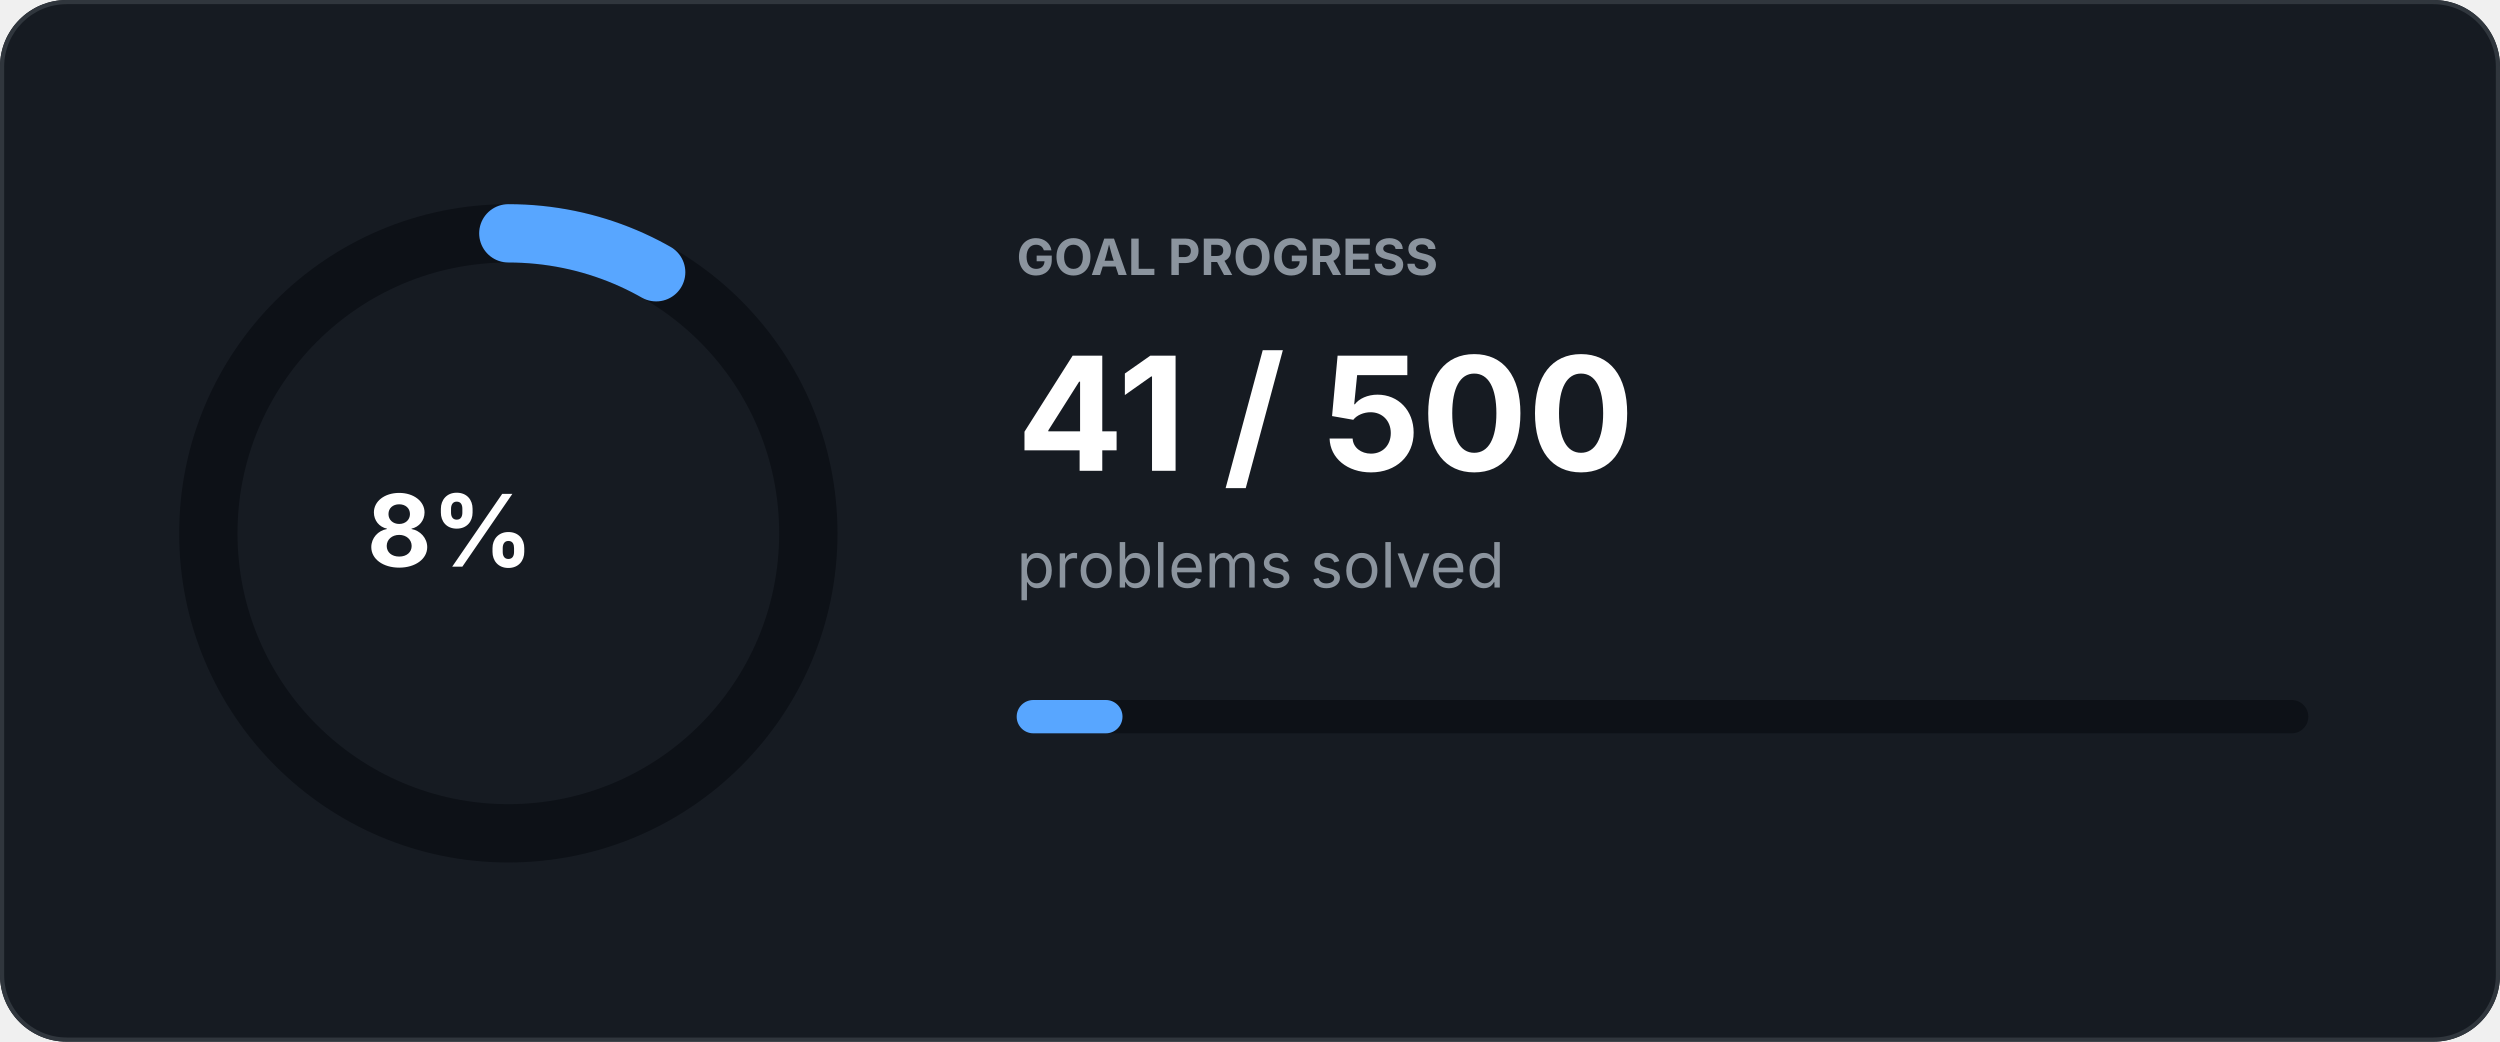
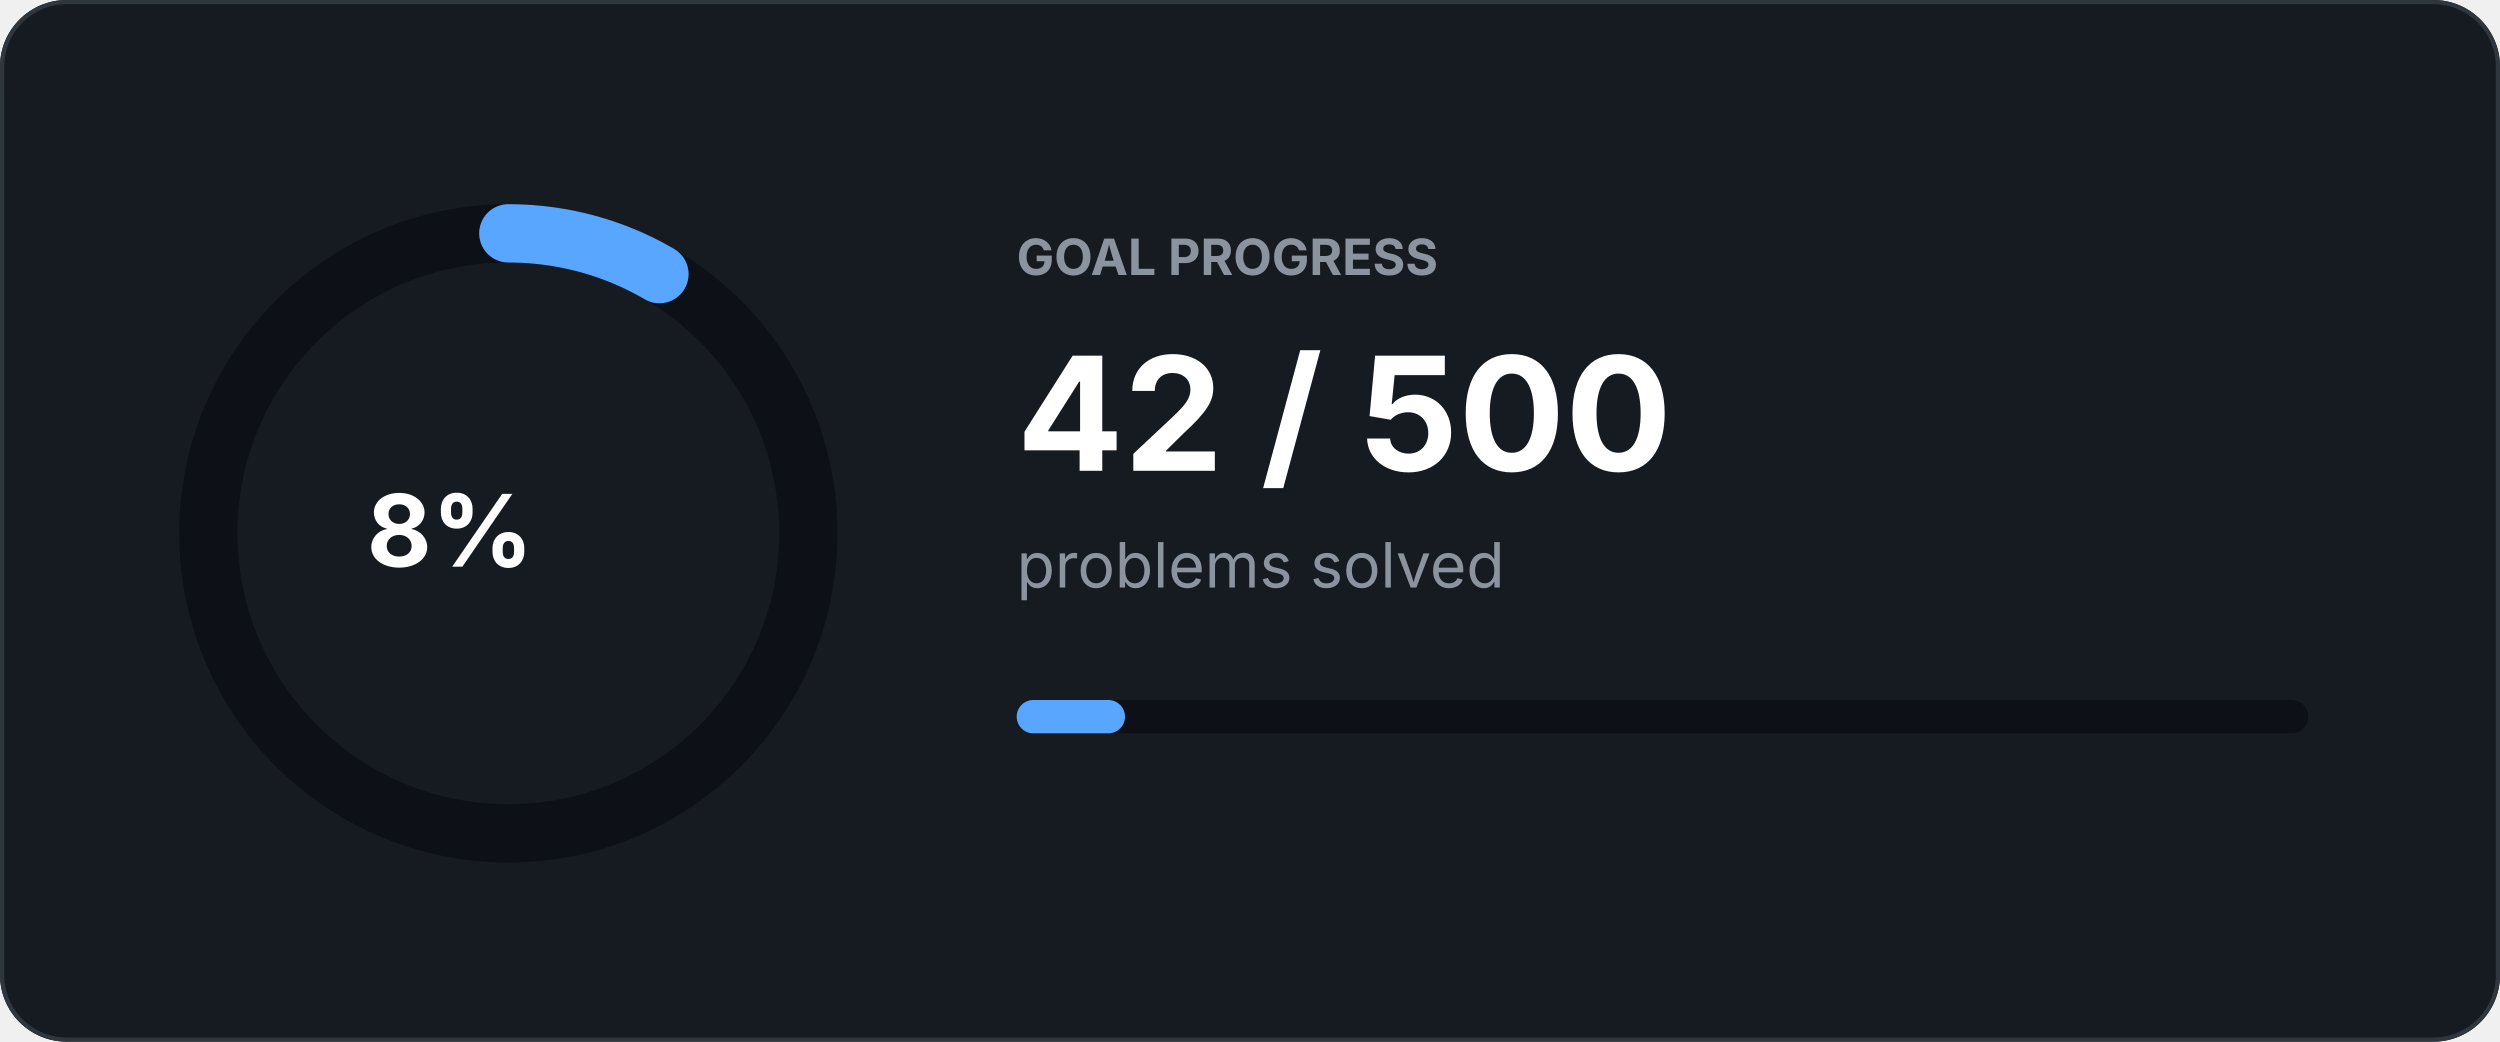
<svg xmlns="http://www.w3.org/2000/svg" width="600" height="250" viewBox="0 0 600 250">
  <rect width="100%" height="100%" rx="16" fill="#161B22" />
  <rect x="0.5" y="0.5" width="599" height="249" rx="15.5" fill="none" stroke="#30363D" />
  <circle cx="122" cy="128" r="72" fill="none" stroke="#0D1117" stroke-width="14" />
-   <circle cx="122" cy="128" r="72" fill="none" stroke="#58A6FF" stroke-width="14" stroke-linecap="round" transform="rotate(-90 122 128)" stroke-dasharray="37.1 452.4" />
+   <circle cx="122" cy="128" r="72" fill="none" stroke="#58A6FF" stroke-width="14" stroke-linecap="round" transform="rotate(-90 122 128)" stroke-dasharray="38.0 452.4" />
  <text x="88" y="136" fill="#FFFFFF" font-family="-apple-system,BlinkMacSystemFont,Segoe UI,sans-serif" font-size="24" font-weight="700">8%</text>
  <text x="244" y="66" fill="#8B949E" font-family="-apple-system,BlinkMacSystemFont,Segoe UI,sans-serif" font-size="12" font-weight="700">GOAL PROGRESS</text>
-   <text x="244" y="113" fill="#FFFFFF" font-family="-apple-system,BlinkMacSystemFont,Segoe UI,sans-serif" font-size="38" font-weight="700">41 / 500</text>
+   <text x="244" y="113" fill="#FFFFFF" font-family="-apple-system,BlinkMacSystemFont,Segoe UI,sans-serif" font-size="38" font-weight="700">42 / 500</text>
  <text x="244" y="141" fill="#8B949E" font-family="-apple-system,BlinkMacSystemFont,Segoe UI,sans-serif" font-size="15" font-weight="400">problems solved</text>
  <rect x="244" y="168" width="310" height="8" rx="4" fill="#0D1117" />
-   <rect x="244" y="168" width="25.4" height="8" rx="4" fill="#58A6FF" />
+   <rect x="244" y="168" width="26.0" height="8" rx="4" fill="#58A6FF" />
</svg>
